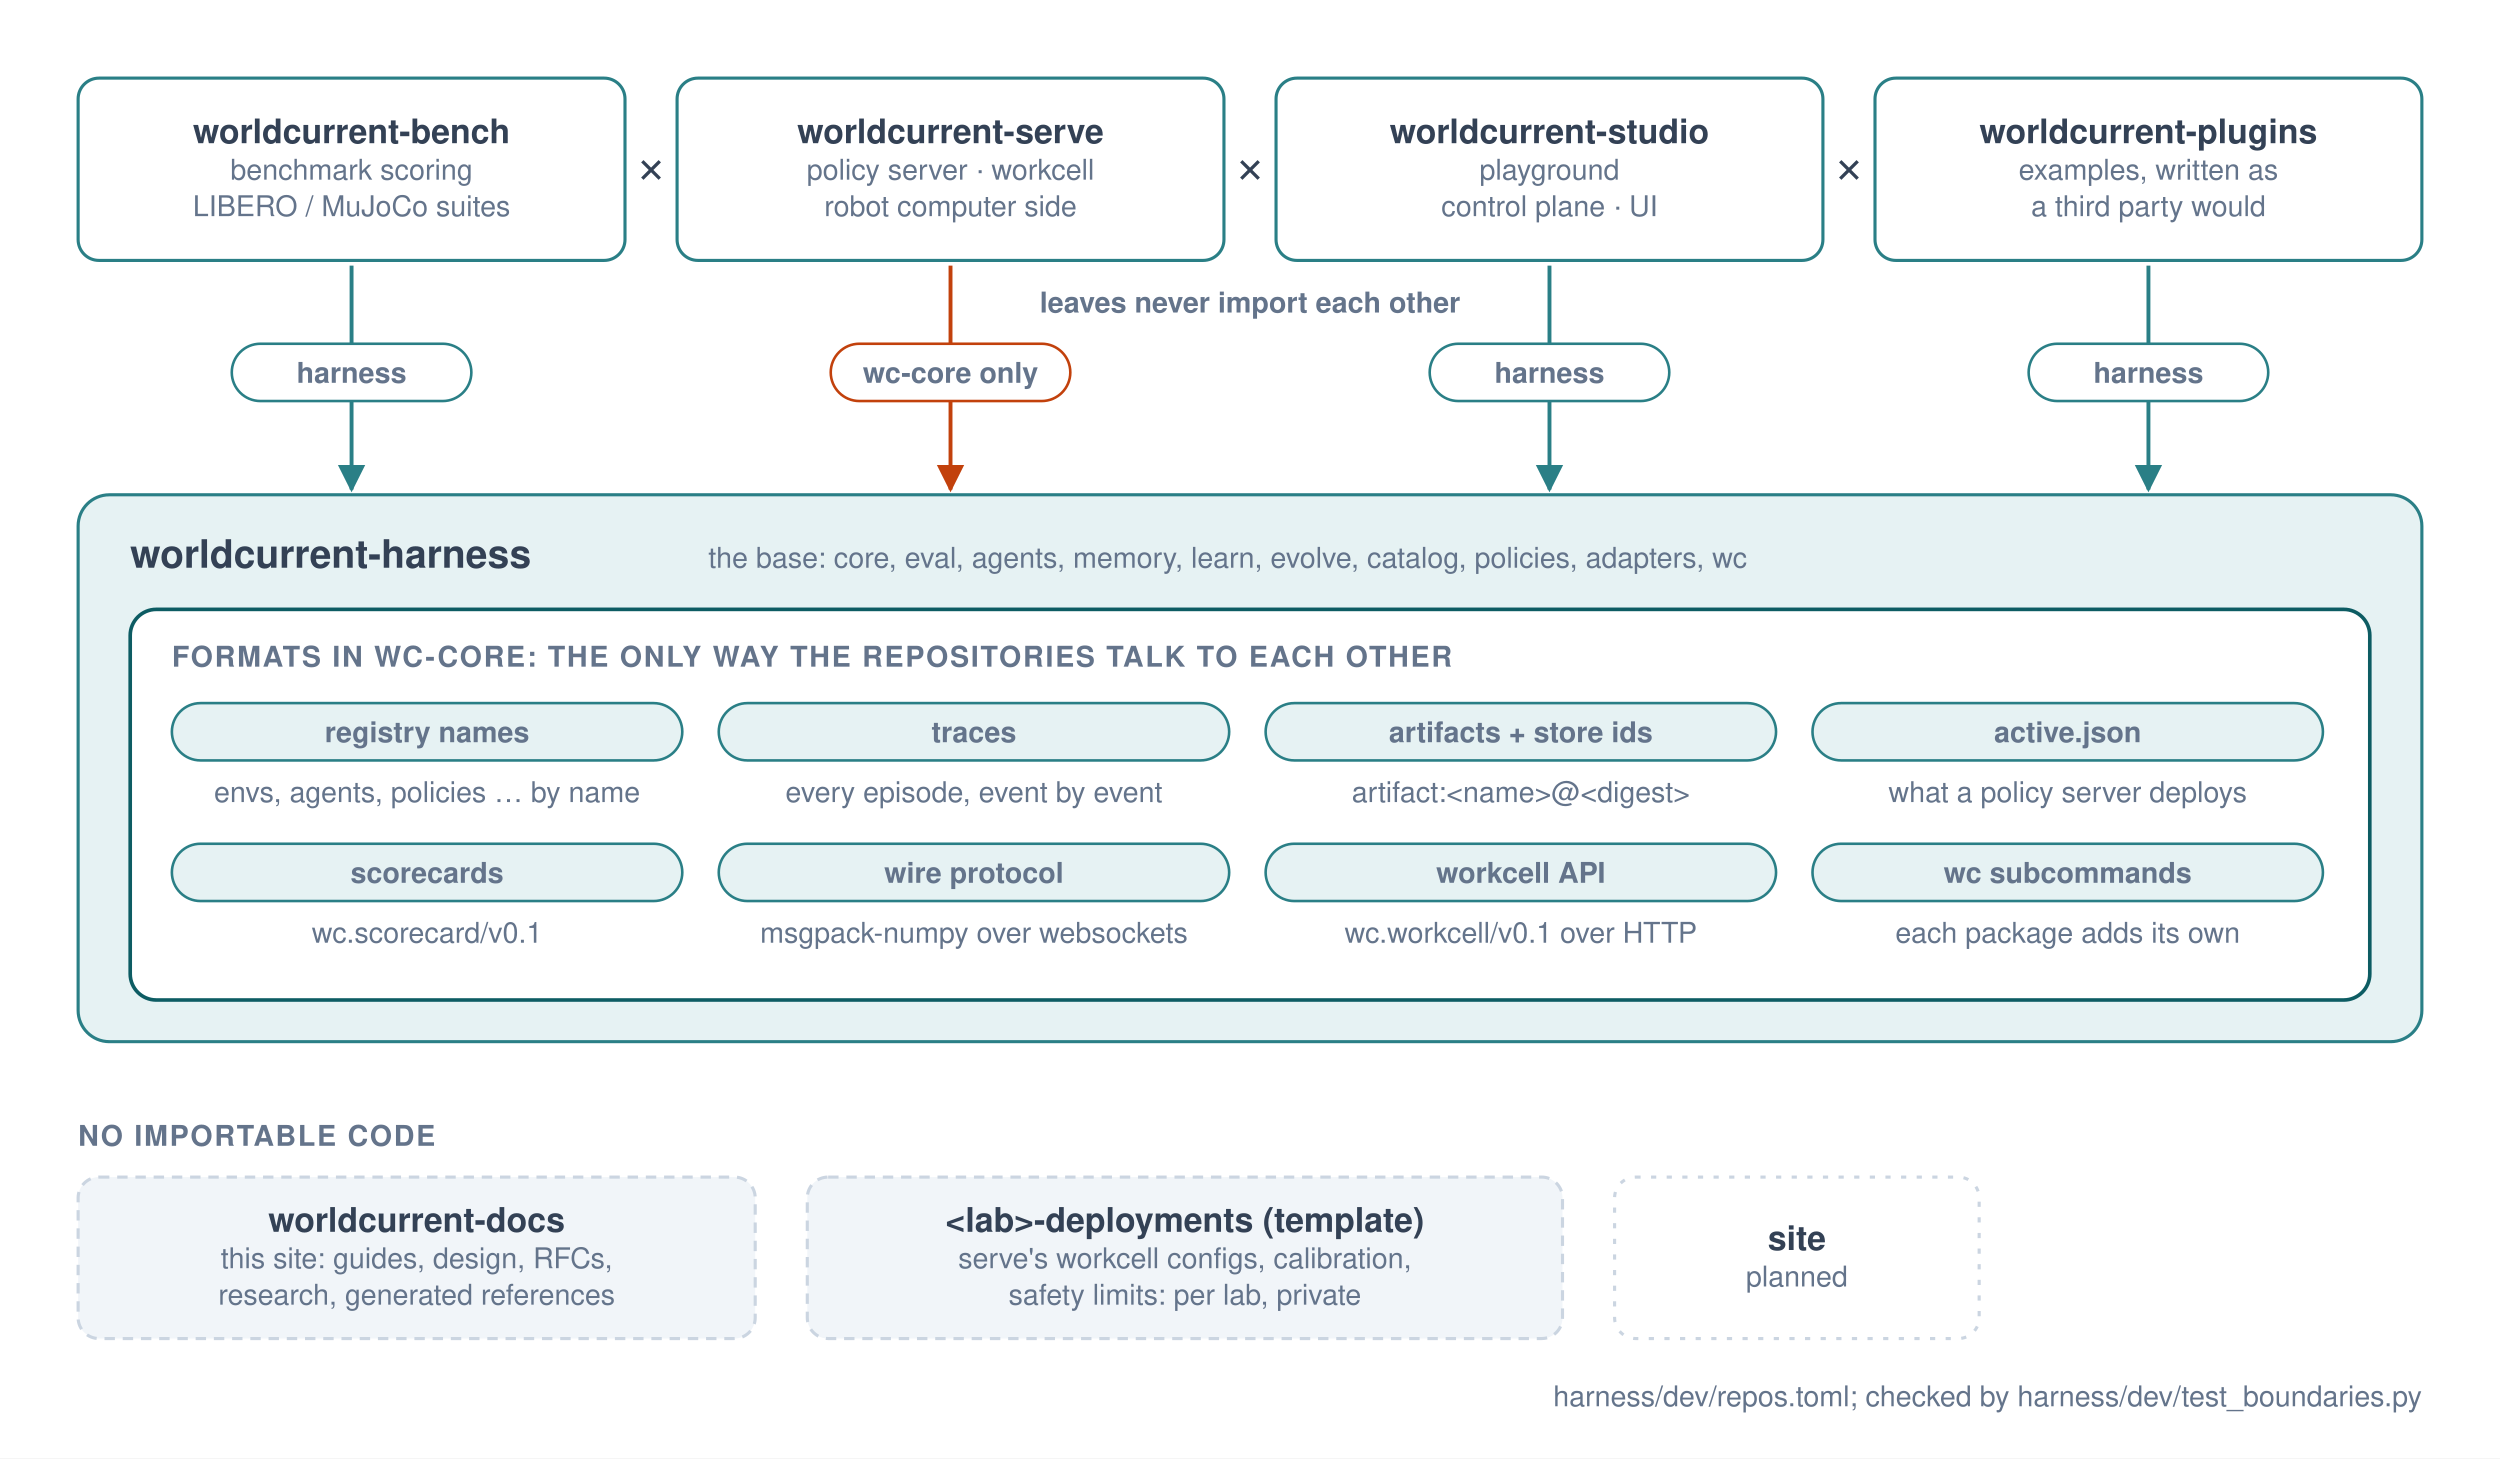
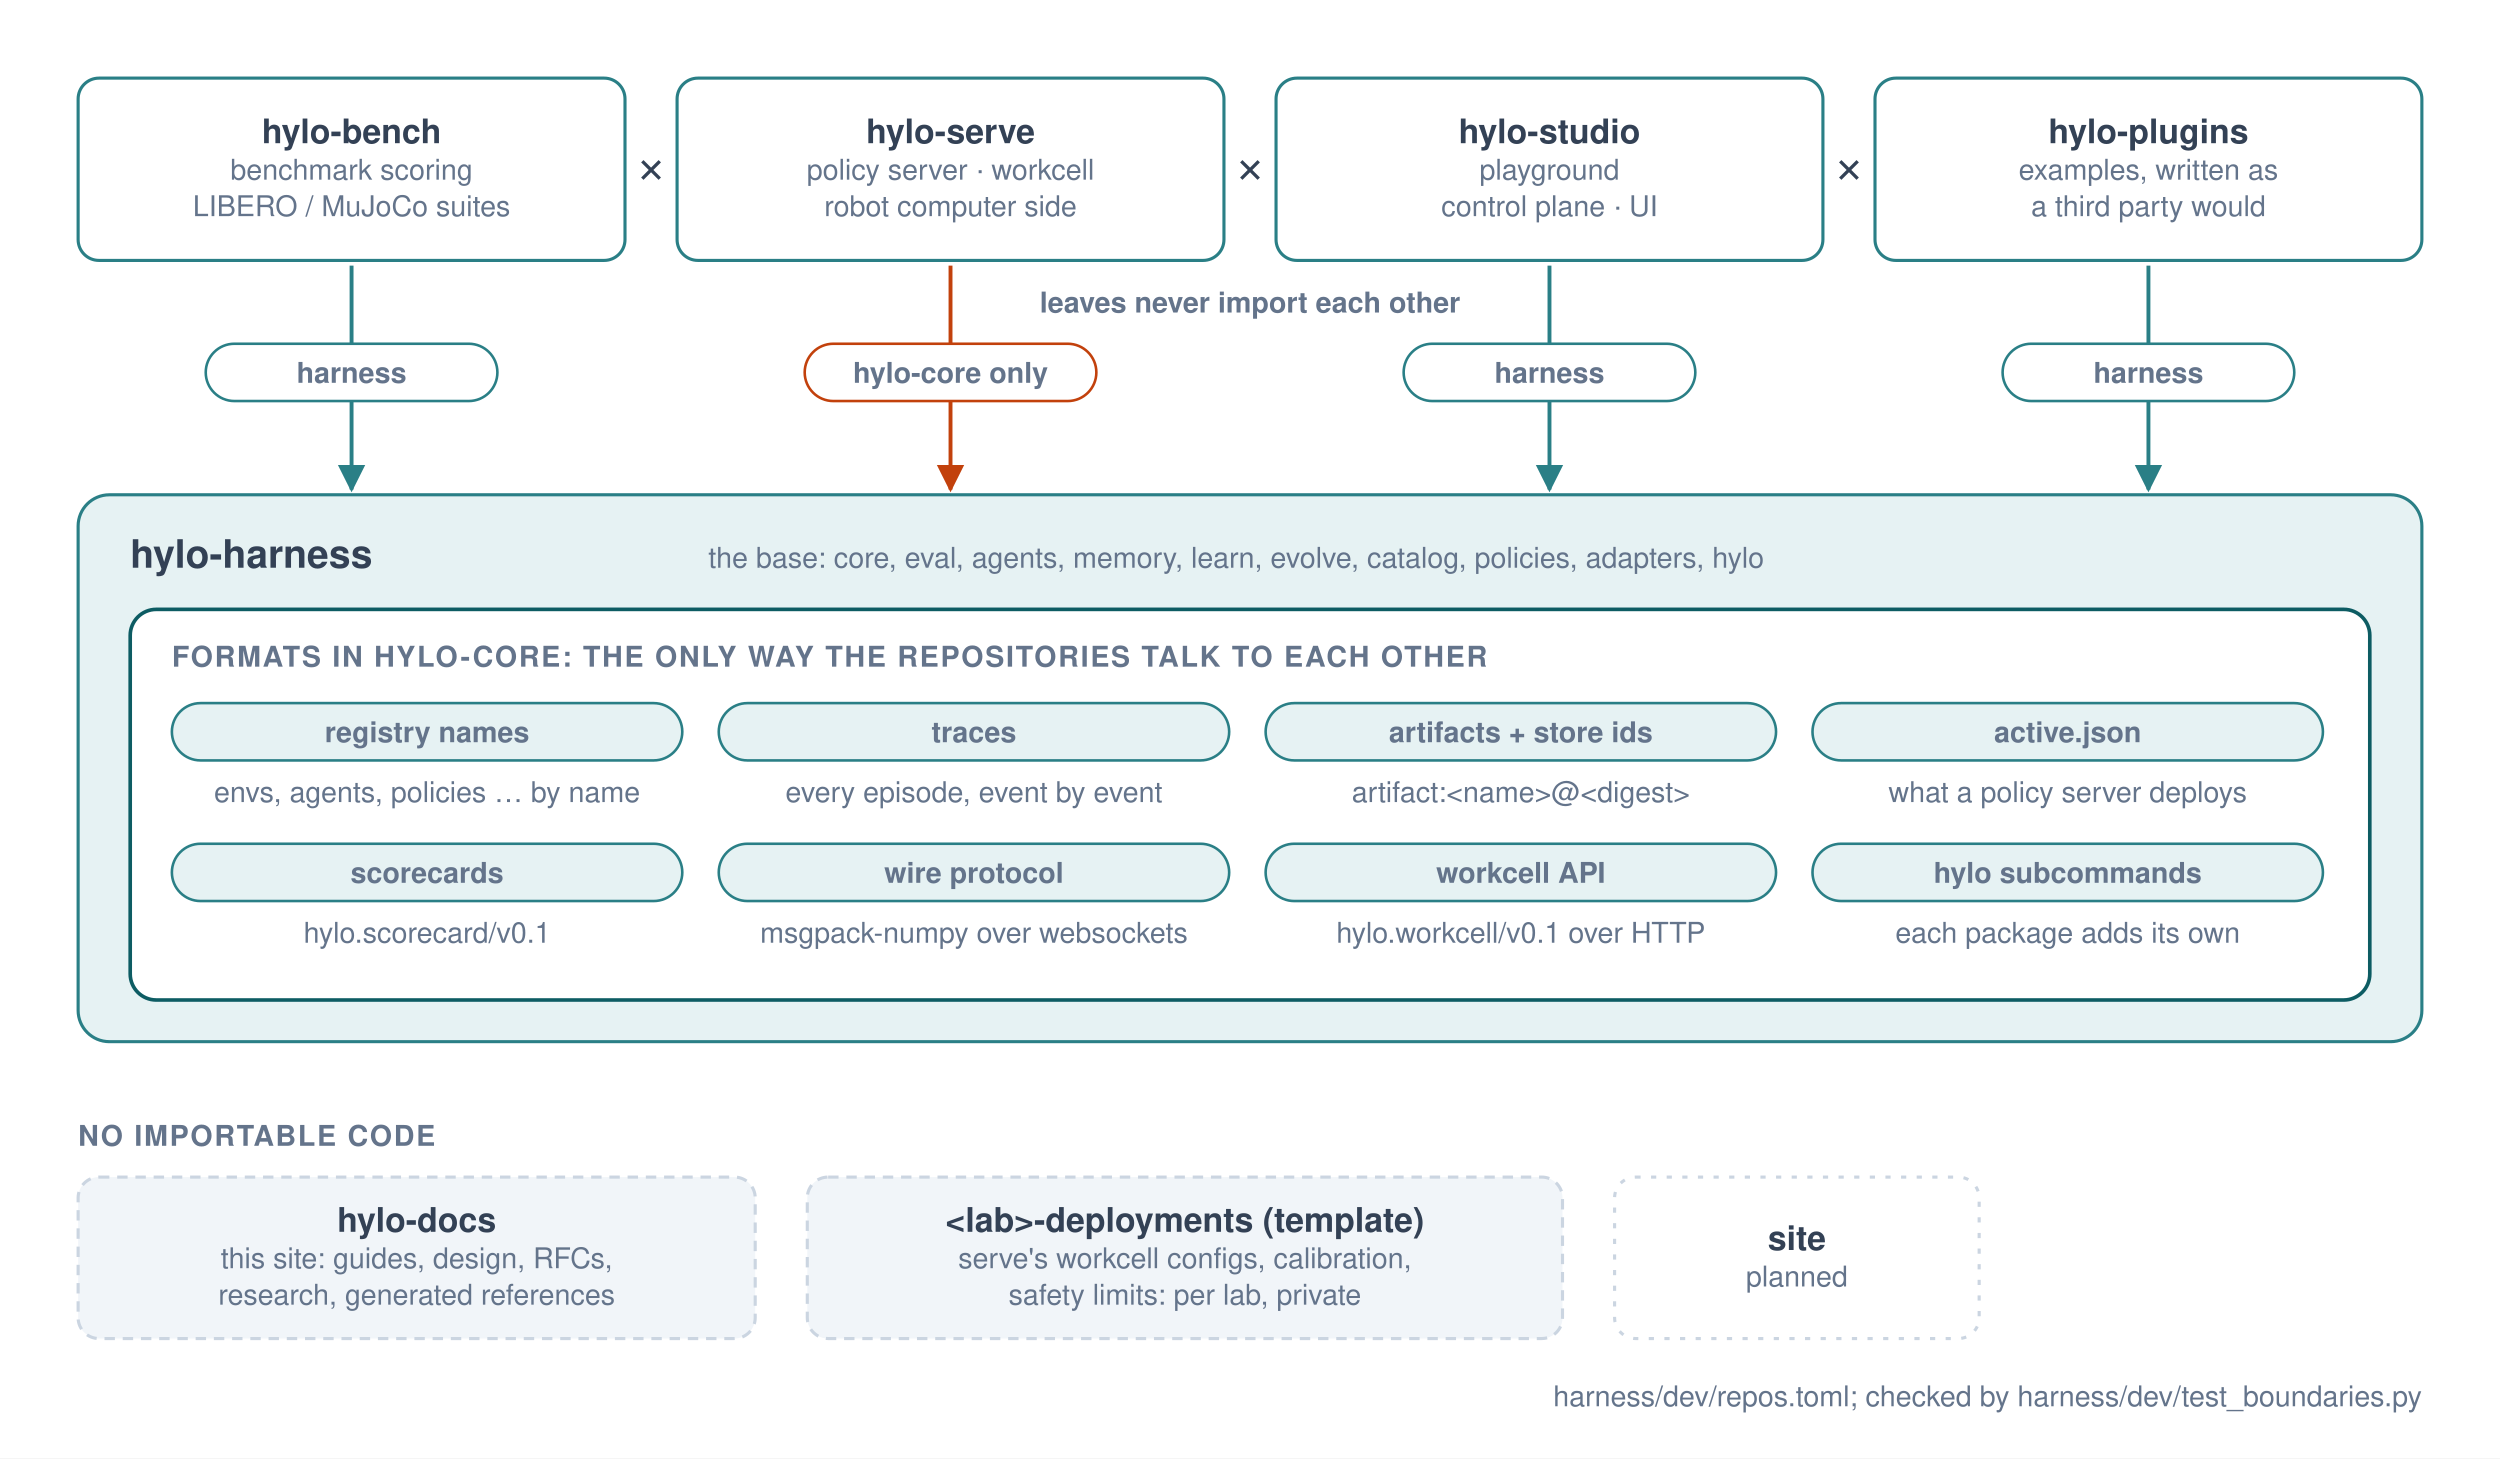
<svg xmlns="http://www.w3.org/2000/svg" viewBox="0 0 960 560" width="960" height="560" role="img" aria-labelledby="title desc">
  <defs>
    <style>
  text { font-family: IBM Plex Sans, Helvetica, Arial, sans-serif; fill: #334155; }
  .t { font-size: 13px; font-weight: 600; }
  .s { font-size: 11px; fill: #64748b; }
  .h { font-size: 15px; font-weight: 700; }
  .cap { font-size: 11px; font-weight: 600; letter-spacing: .06em; fill: #64748b; }
  .m { font-family: IBM Plex Mono, Menlo, Consolas, monospace; font-size: 11px; }
  .w { fill: #ffffff; }
</style>
    <marker id="a-64748b" viewBox="0 0 10 10" refX="9" refY="5" markerWidth="7" markerHeight="7" orient="auto-start-reverse">
      <path d="M0,0 L10,5 L0,10 z" fill="#64748b" />
    </marker>
    <marker id="a-0d5c63" viewBox="0 0 10 10" refX="9" refY="5" markerWidth="7" markerHeight="7" orient="auto-start-reverse">
      <path d="M0,0 L10,5 L0,10 z" fill="#0d5c63" />
    </marker>
    <marker id="a-2a7f86" viewBox="0 0 10 10" refX="9" refY="5" markerWidth="7" markerHeight="7" orient="auto-start-reverse">
      <path d="M0,0 L10,5 L0,10 z" fill="#2a7f86" />
    </marker>
    <marker id="a-c2410c" viewBox="0 0 10 10" refX="9" refY="5" markerWidth="7" markerHeight="7" orient="auto-start-reverse">
      <path d="M0,0 L10,5 L0,10 z" fill="#c2410c" />
    </marker>
    <marker id="a-334155" viewBox="0 0 10 10" refX="9" refY="5" markerWidth="7" markerHeight="7" orient="auto-start-reverse">
      <path d="M0,0 L10,5 L0,10 z" fill="#334155" />
    </marker>
  </defs>
  <rect width="960" height="560" fill="#ffffff" />
  <rect x="30" y="30" width="210" height="70" rx="8" fill="#fff" stroke="#2a7f86" stroke-width="1.2" />
-   <text x="135.0" y="55.0" class="t" text-anchor="middle" fill="#0d5c63">worldcurrent-bench</text>
+   <text x="135.0" y="55.0" class="t" text-anchor="middle" fill="#0d5c63">hylo-bench</text>
  <text x="135.0" y="69.0" class="s" text-anchor="middle">benchmark scoring</text>
  <text x="135.0" y="83.0" class="s" text-anchor="middle">LIBERO / MuJoCo suites</text>
  <path d="M135,102 L135,188" fill="none" stroke="#2a7f86" stroke-width="1.5" marker-end="url(#a-2a7f86)" />
-   <rect x="89" y="132" width="92" height="22" rx="11" fill="#fff" stroke="#2a7f86" stroke-width="1" />
+   <rect x="79" y="132" width="112" height="22" rx="11" fill="#fff" stroke="#2a7f86" stroke-width="1" />
  <text x="135" y="147" class="s" text-anchor="middle" fill="#2a7f86" font-weight="600">harness</text>
  <rect x="260" y="30" width="210" height="70" rx="8" fill="#fff" stroke="#2a7f86" stroke-width="1.2" />
-   <text x="365.0" y="55.0" class="t" text-anchor="middle" fill="#0d5c63">worldcurrent-serve</text>
+   <text x="365.0" y="55.0" class="t" text-anchor="middle" fill="#0d5c63">hylo-serve</text>
  <text x="365.0" y="69.0" class="s" text-anchor="middle">policy server · workcell</text>
  <text x="365.0" y="83.0" class="s" text-anchor="middle">robot computer side</text>
  <path d="M365,102 L365,188" fill="none" stroke="#c2410c" stroke-width="1.5" marker-end="url(#a-c2410c)" />
-   <rect x="319" y="132" width="92" height="22" rx="11" fill="#fff" stroke="#c2410c" stroke-width="1" />
-   <text x="365" y="147" class="s" text-anchor="middle" fill="#c2410c" font-weight="600">wc-core only</text>
+   <rect x="309" y="132" width="112" height="22" rx="11" fill="#fff" stroke="#c2410c" stroke-width="1" />
+   <text x="365" y="147" class="s" text-anchor="middle" fill="#c2410c" font-weight="600">hylo-core only</text>
  <rect x="490" y="30" width="210" height="70" rx="8" fill="#fff" stroke="#2a7f86" stroke-width="1.2" />
-   <text x="595.0" y="55.0" class="t" text-anchor="middle" fill="#0d5c63">worldcurrent-studio</text>
+   <text x="595.0" y="55.0" class="t" text-anchor="middle" fill="#0d5c63">hylo-studio</text>
  <text x="595.0" y="69.0" class="s" text-anchor="middle">playground</text>
  <text x="595.0" y="83.0" class="s" text-anchor="middle">control plane · UI</text>
  <path d="M595,102 L595,188" fill="none" stroke="#2a7f86" stroke-width="1.5" marker-end="url(#a-2a7f86)" />
-   <rect x="549" y="132" width="92" height="22" rx="11" fill="#fff" stroke="#2a7f86" stroke-width="1" />
+   <rect x="539" y="132" width="112" height="22" rx="11" fill="#fff" stroke="#2a7f86" stroke-width="1" />
  <text x="595" y="147" class="s" text-anchor="middle" fill="#2a7f86" font-weight="600">harness</text>
  <rect x="720" y="30" width="210" height="70" rx="8" fill="#fff" stroke="#2a7f86" stroke-width="1.2" />
-   <text x="825.0" y="55.0" class="t" text-anchor="middle" fill="#0d5c63">worldcurrent-plugins</text>
+   <text x="825.0" y="55.0" class="t" text-anchor="middle" fill="#0d5c63">hylo-plugins</text>
  <text x="825.0" y="69.0" class="s" text-anchor="middle">examples, written as</text>
  <text x="825.0" y="83.0" class="s" text-anchor="middle">a third party would</text>
  <path d="M825,102 L825,188" fill="none" stroke="#2a7f86" stroke-width="1.5" marker-end="url(#a-2a7f86)" />
-   <rect x="779" y="132" width="92" height="22" rx="11" fill="#fff" stroke="#2a7f86" stroke-width="1" />
+   <rect x="769" y="132" width="112" height="22" rx="11" fill="#fff" stroke="#2a7f86" stroke-width="1" />
  <text x="825" y="147" class="s" text-anchor="middle" fill="#2a7f86" font-weight="600">harness</text>
  <text x="250" y="70" class="t" text-anchor="middle" fill="#c2410c" font-size="16">✕</text>
  <text x="480" y="70" class="t" text-anchor="middle" fill="#c2410c" font-size="16">✕</text>
  <text x="710" y="70" class="t" text-anchor="middle" fill="#c2410c" font-size="16">✕</text>
  <text x="480" y="120" class="s" text-anchor="middle" fill="#c2410c" font-weight="600">leaves never import each other</text>
  <rect x="30" y="190" width="900" height="210" rx="12" fill="#e6f2f3" stroke="#2a7f86" stroke-width="1.2" />
-   <text x="50" y="218" class="h" text-anchor="start" fill="#0d5c63">worldcurrent-harness</text>
-   <text x="272" y="218" class="s" text-anchor="start">the base: core, eval, agents, memory, learn, evolve, catalog, policies, adapters, wc</text>
+   <text x="50" y="218" class="h" text-anchor="start" fill="#0d5c63">hylo-harness</text>
+   <text x="272" y="218" class="s" text-anchor="start">the base: core, eval, agents, memory, learn, evolve, catalog, policies, adapters, hylo</text>
  <rect x="50" y="234" width="860" height="150" rx="10" fill="#fff" stroke="#0d5c63" stroke-width="1.4" />
-   <text x="66" y="256" class="cap" text-anchor="start" fill="#0d5c63">FORMATS IN WC-CORE: THE ONLY WAY THE REPOSITORIES TALK TO EACH OTHER</text>
+   <text x="66" y="256" class="cap" text-anchor="start" fill="#0d5c63">FORMATS IN HYLO-CORE: THE ONLY WAY THE REPOSITORIES TALK TO EACH OTHER</text>
  <rect x="66" y="270" width="196" height="22" rx="11" fill="#e6f2f3" stroke="#2a7f86" stroke-width="1" />
  <text x="164.0" y="285" class="s" text-anchor="middle" fill="#0d5c63" font-weight="600">registry names</text>
  <text x="164" y="308" class="s" text-anchor="middle">envs, agents, policies … by name</text>
  <rect x="276" y="270" width="196" height="22" rx="11" fill="#e6f2f3" stroke="#2a7f86" stroke-width="1" />
  <text x="374.0" y="285" class="s" text-anchor="middle" fill="#0d5c63" font-weight="600">traces</text>
  <text x="374" y="308" class="s" text-anchor="middle">every episode, event by event</text>
  <rect x="486" y="270" width="196" height="22" rx="11" fill="#e6f2f3" stroke="#2a7f86" stroke-width="1" />
  <text x="584.0" y="285" class="s" text-anchor="middle" fill="#0d5c63" font-weight="600">artifacts + store ids</text>
  <text x="584" y="308" class="s" text-anchor="middle">artifact:&lt;name&gt;@&lt;digest&gt;</text>
  <rect x="696" y="270" width="196" height="22" rx="11" fill="#e6f2f3" stroke="#2a7f86" stroke-width="1" />
  <text x="794.0" y="285" class="s" text-anchor="middle" fill="#0d5c63" font-weight="600">active.json</text>
  <text x="794" y="308" class="s" text-anchor="middle">what a policy server deploys</text>
  <rect x="66" y="324" width="196" height="22" rx="11" fill="#e6f2f3" stroke="#2a7f86" stroke-width="1" />
  <text x="164.0" y="339" class="s" text-anchor="middle" fill="#0d5c63" font-weight="600">scorecards</text>
-   <text x="164" y="362" class="s" text-anchor="middle">wc.scorecard/v0.1</text>
+   <text x="164" y="362" class="s" text-anchor="middle">hylo.scorecard/v0.1</text>
  <rect x="276" y="324" width="196" height="22" rx="11" fill="#e6f2f3" stroke="#2a7f86" stroke-width="1" />
  <text x="374.0" y="339" class="s" text-anchor="middle" fill="#0d5c63" font-weight="600">wire protocol</text>
  <text x="374" y="362" class="s" text-anchor="middle">msgpack-numpy over websockets</text>
  <rect x="486" y="324" width="196" height="22" rx="11" fill="#e6f2f3" stroke="#2a7f86" stroke-width="1" />
  <text x="584.0" y="339" class="s" text-anchor="middle" fill="#0d5c63" font-weight="600">workcell API</text>
-   <text x="584" y="362" class="s" text-anchor="middle">wc.workcell/v0.1 over HTTP</text>
+   <text x="584" y="362" class="s" text-anchor="middle">hylo.workcell/v0.1 over HTTP</text>
  <rect x="696" y="324" width="196" height="22" rx="11" fill="#e6f2f3" stroke="#2a7f86" stroke-width="1" />
-   <text x="794.0" y="339" class="s" text-anchor="middle" fill="#0d5c63" font-weight="600">wc subcommands</text>
+   <text x="794.0" y="339" class="s" text-anchor="middle" fill="#0d5c63" font-weight="600">hylo subcommands</text>
  <text x="794" y="362" class="s" text-anchor="middle">each package adds its own</text>
  <text x="30" y="440" class="cap" text-anchor="start">NO IMPORTABLE CODE</text>
  <rect x="30" y="452" width="260" height="62" rx="8" fill="#f1f5f9" stroke="#cbd5e1" stroke-width="1.2" stroke-dasharray="4 3" />
-   <text x="160.0" y="473.0" class="t" text-anchor="middle">worldcurrent-docs</text>
+   <text x="160.0" y="473.0" class="t" text-anchor="middle">hylo-docs</text>
  <text x="160.0" y="487.0" class="s" text-anchor="middle">this site: guides, design, RFCs,</text>
  <text x="160.0" y="501.0" class="s" text-anchor="middle">research, generated references</text>
  <rect x="310" y="452" width="290" height="62" rx="8" fill="#f1f5f9" stroke="#cbd5e1" stroke-width="1.2" stroke-dasharray="4 3" />
  <text x="455.0" y="473.0" class="t" text-anchor="middle">&lt;lab&gt;-deployments (template)</text>
  <text x="455.0" y="487.0" class="s" text-anchor="middle">serve's workcell configs, calibration,</text>
  <text x="455.0" y="501.0" class="s" text-anchor="middle">safety limits: per lab, private</text>
  <rect x="620" y="452" width="140" height="62" rx="8" fill="#fff" stroke="#cbd5e1" stroke-width="1.2" stroke-dasharray="2 4" />
  <text x="690.0" y="480.0" class="t" text-anchor="middle">site</text>
  <text x="690.0" y="494.0" class="s" text-anchor="middle">planned</text>
  <text x="930" y="540" class="s" text-anchor="end">harness/dev/repos.toml; checked by harness/dev/test_boundaries.py</text>
</svg>
